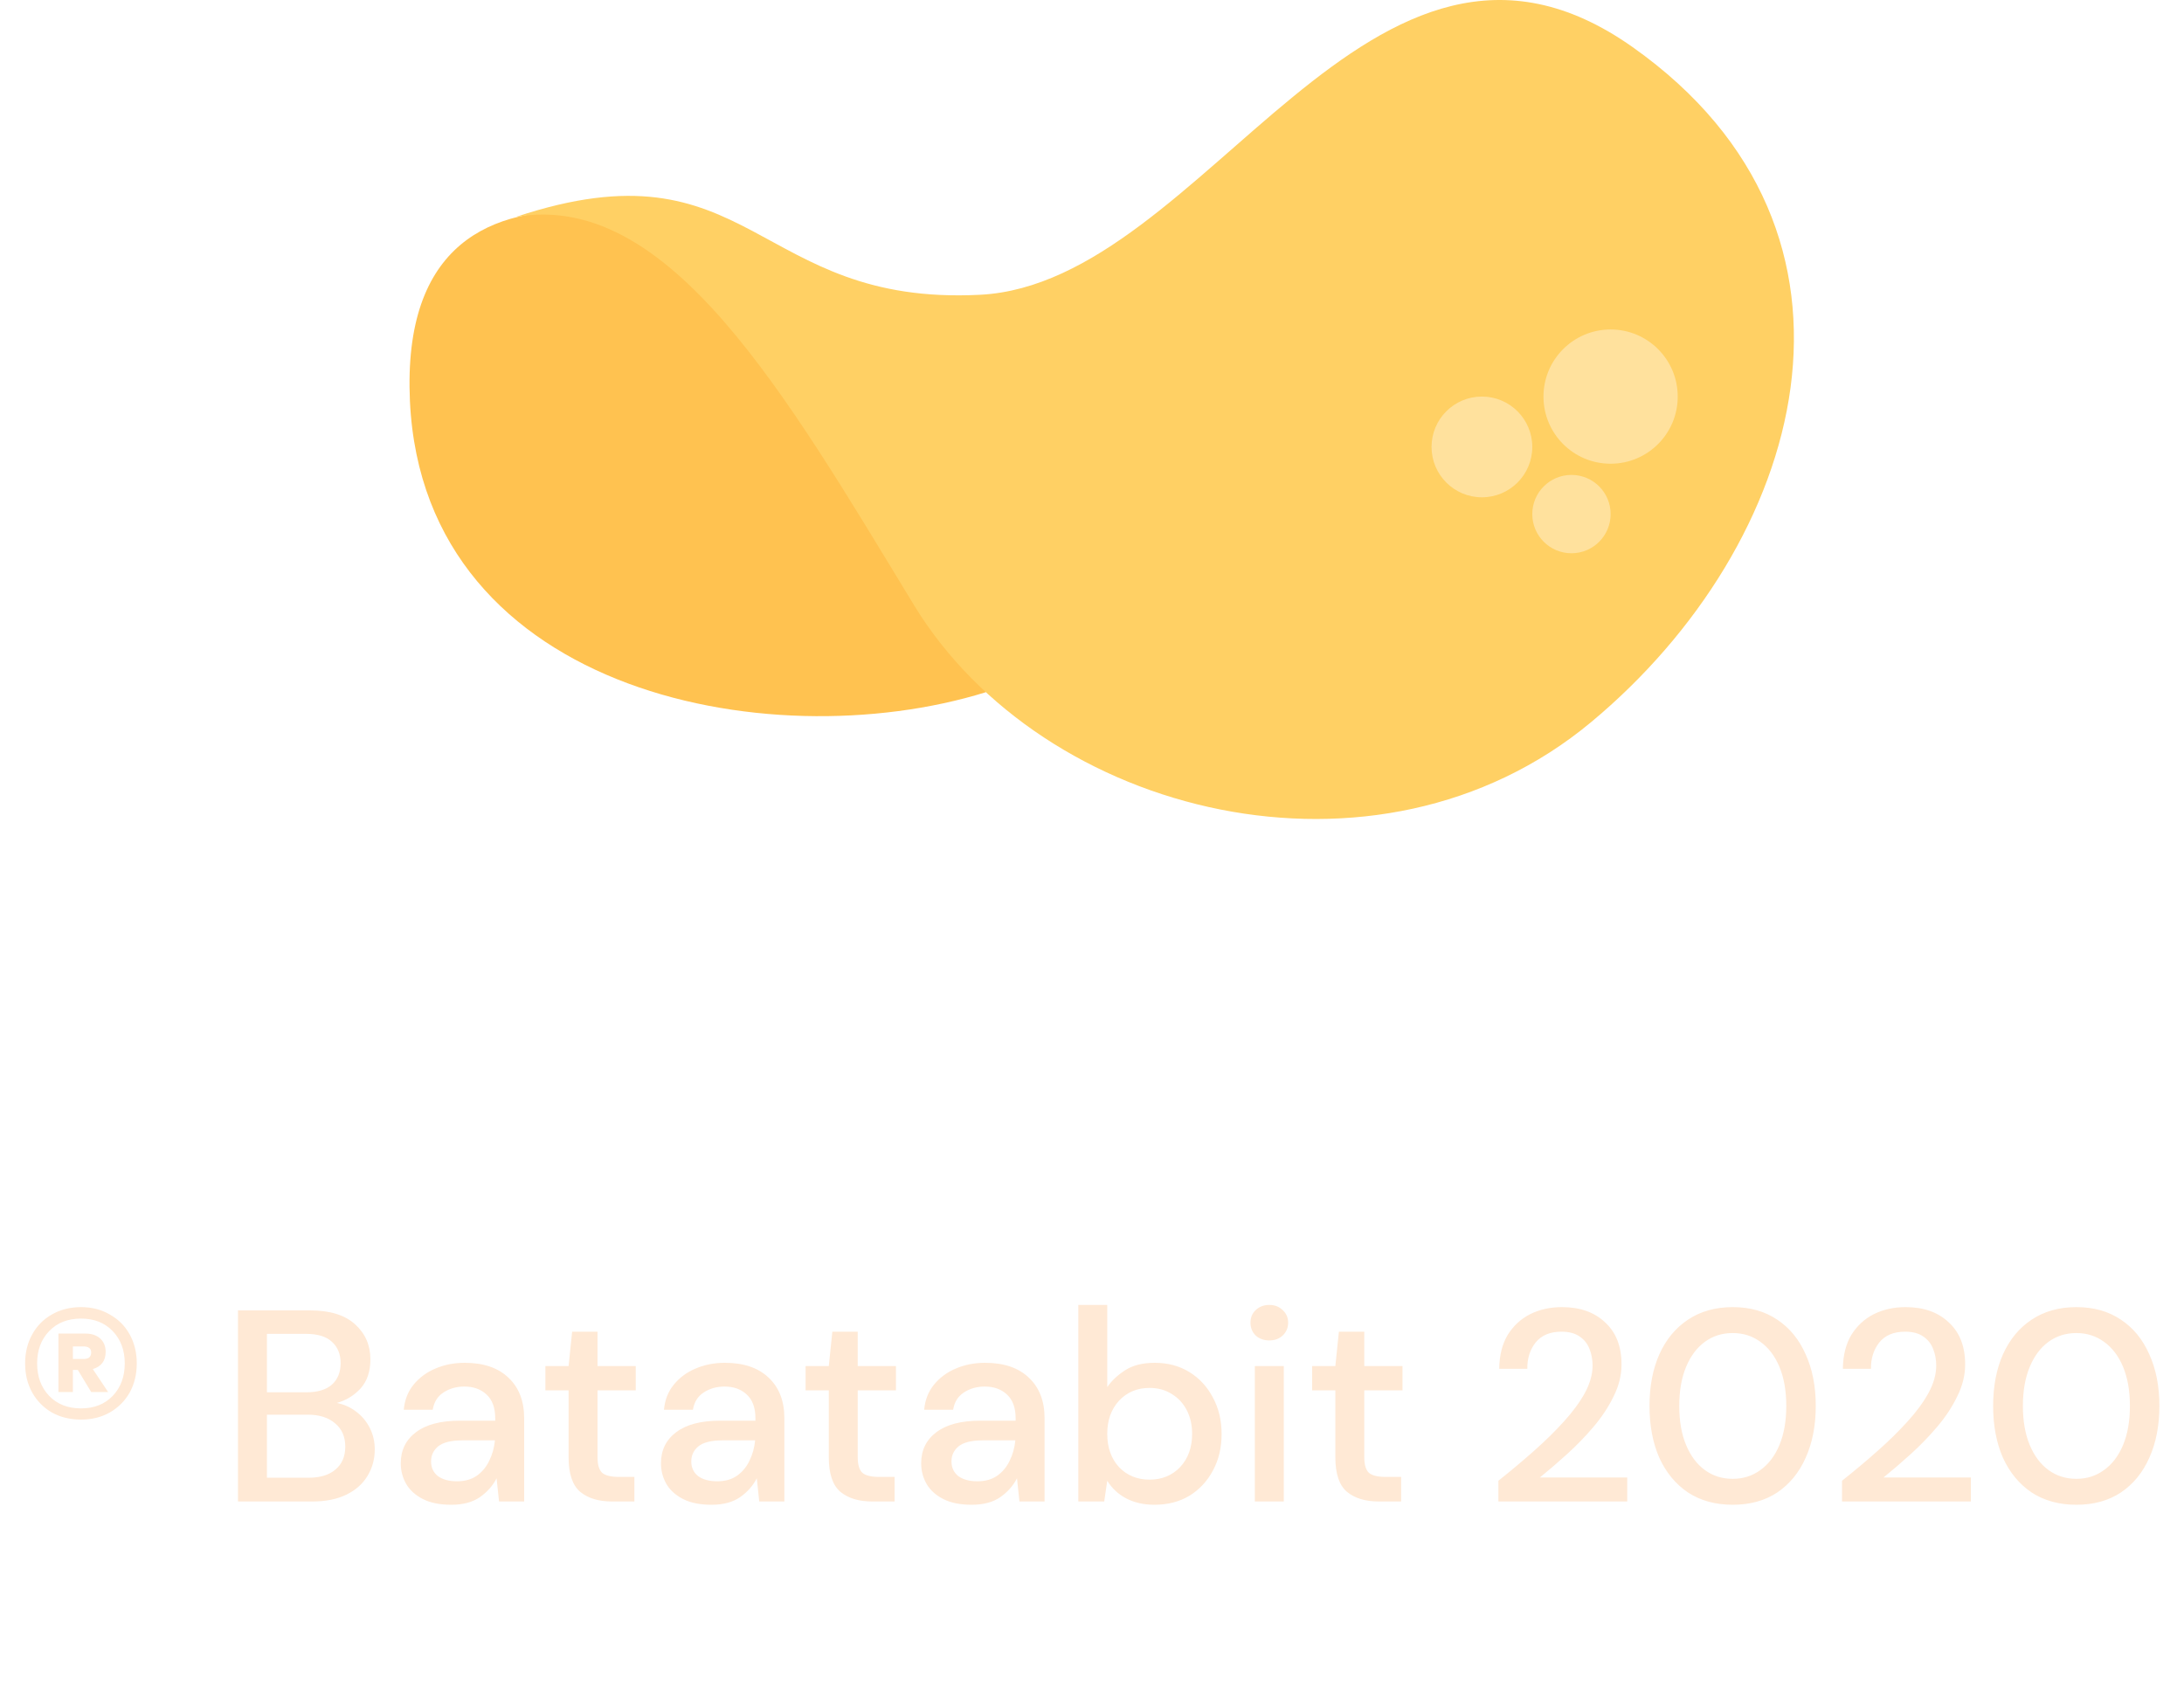
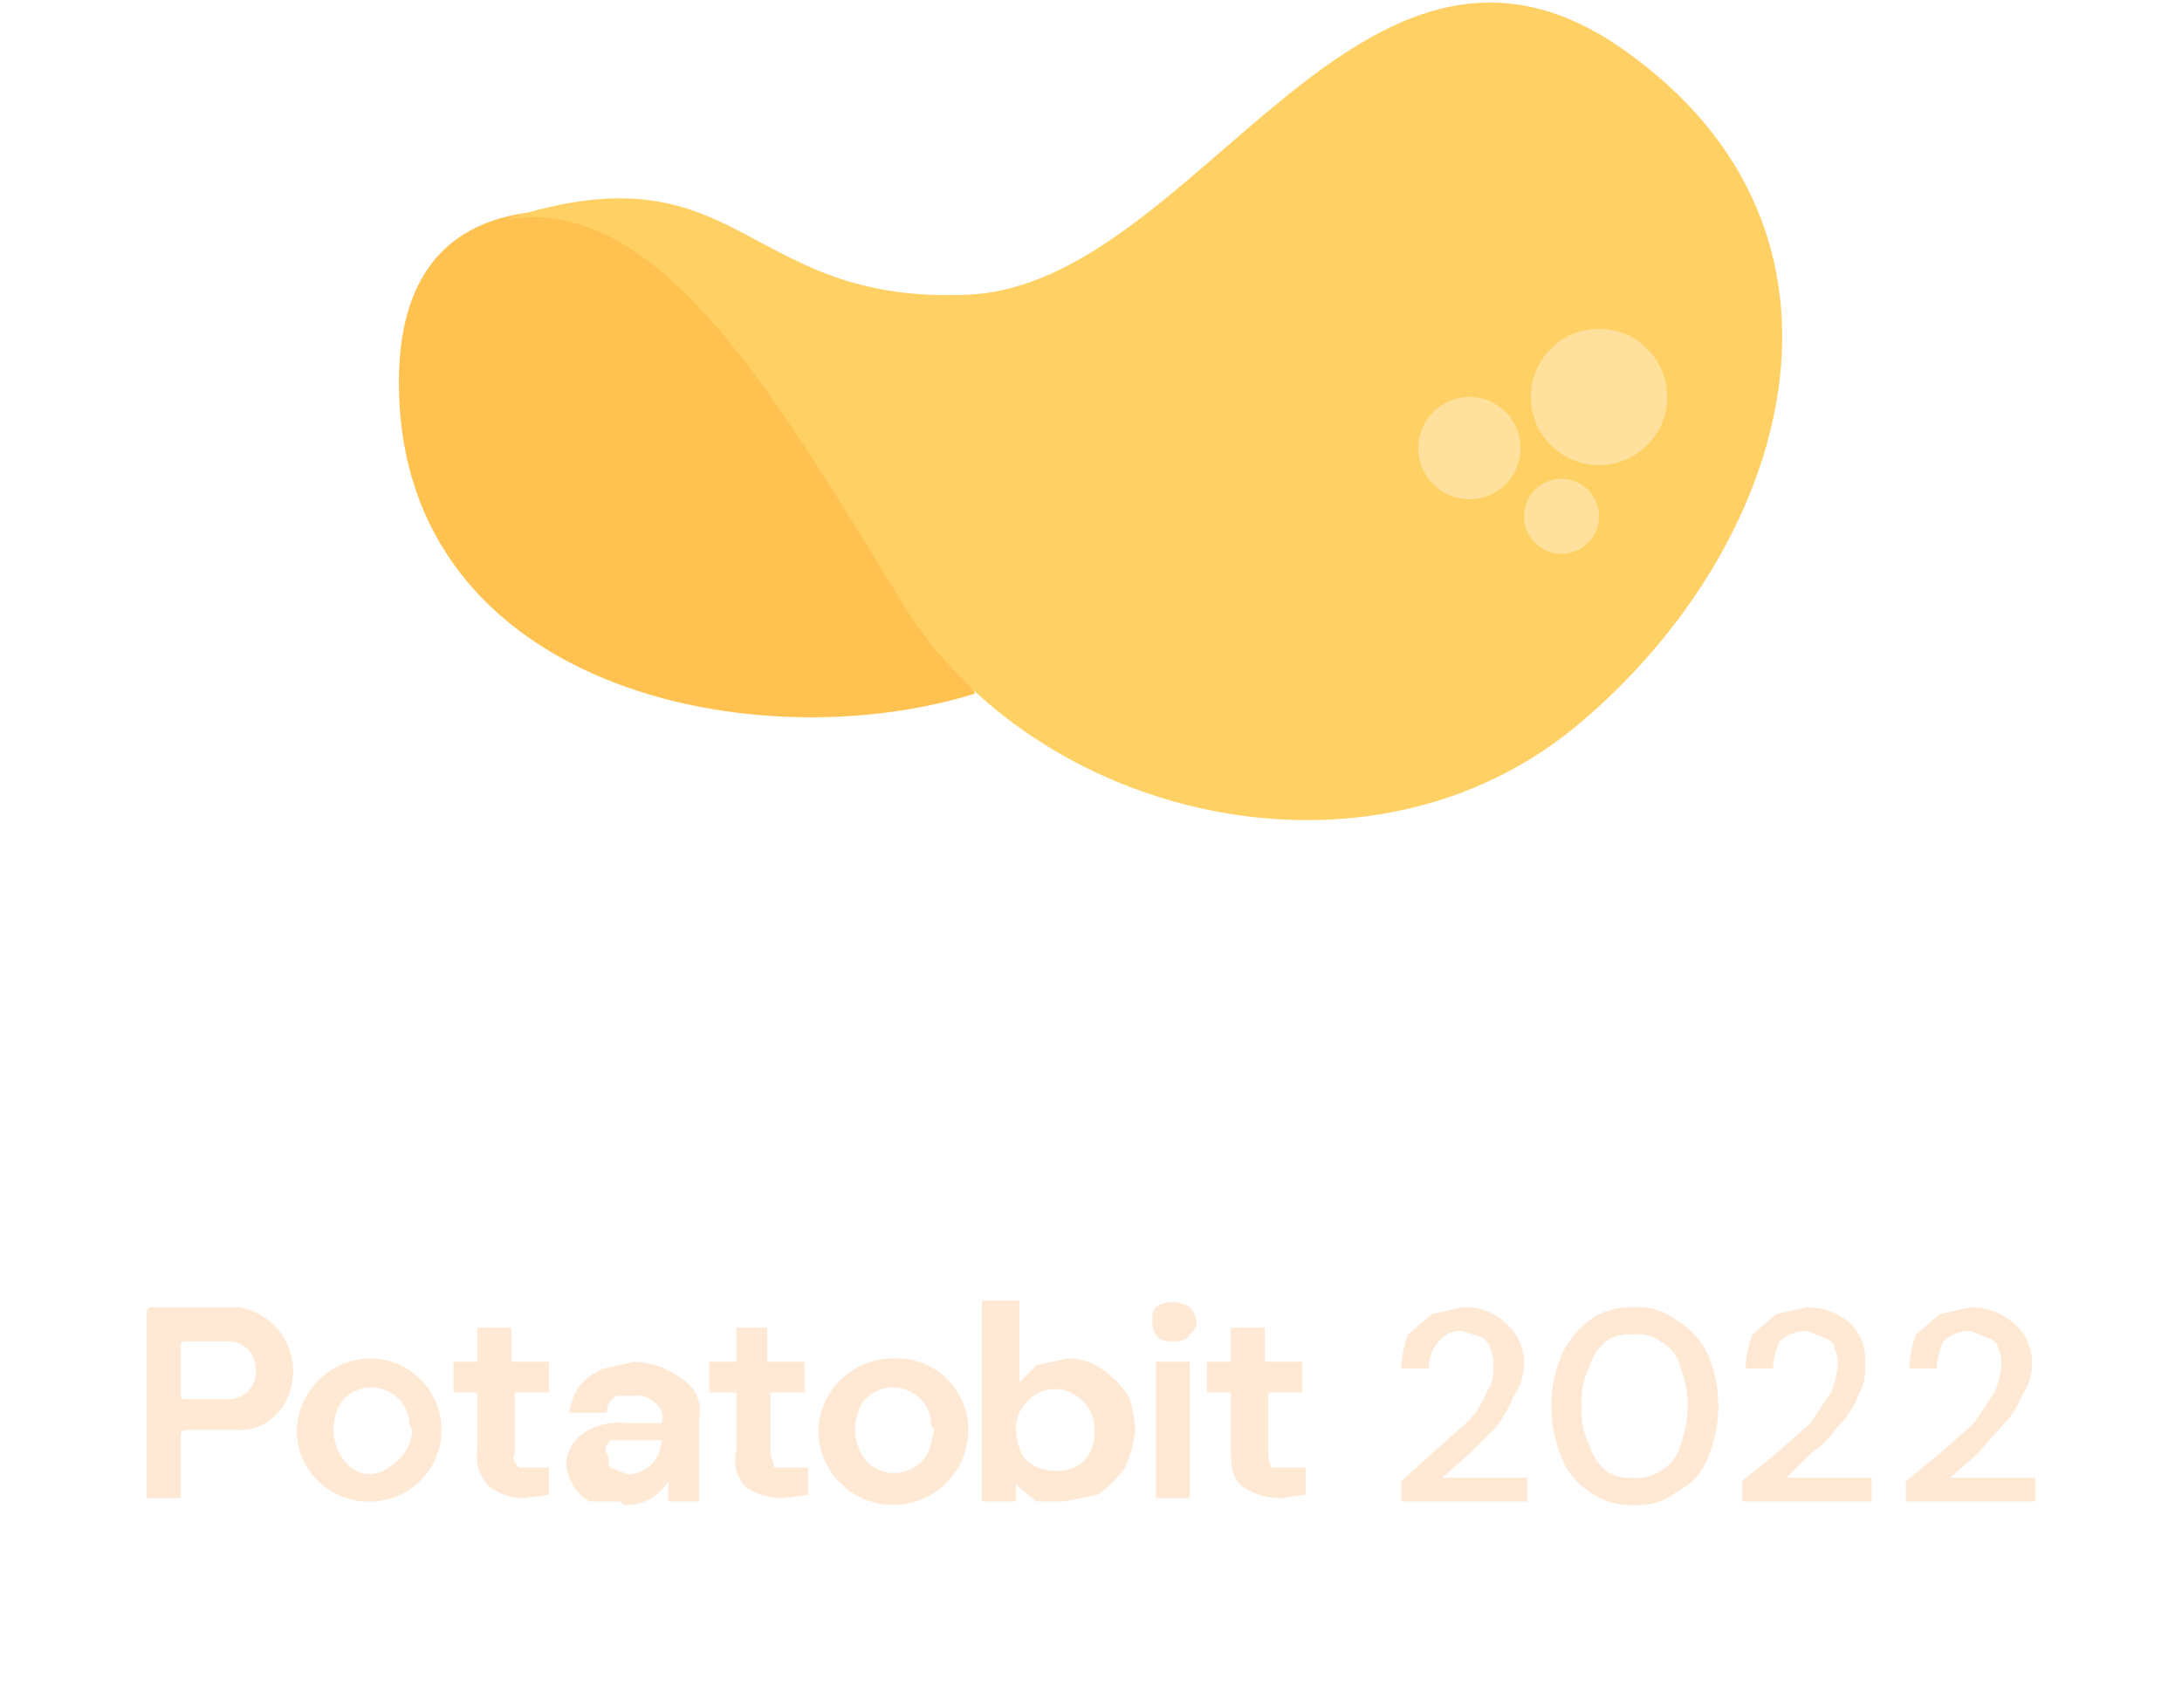
- <svg xmlns="http://www.w3.org/2000/svg" width="64" height="50" viewBox="0 0 64 50" fill="none">
-   <path d="M2.376 41.6C2.056 41.6 1.77 41.531 1.52 41.392C1.274 41.248 1.082 41.053 0.944 40.808C0.805 40.557 0.736 40.272 0.736 39.952C0.736 39.637 0.805 39.355 0.944 39.104C1.082 38.853 1.274 38.659 1.52 38.52C1.77 38.376 2.056 38.304 2.376 38.304C2.69 38.304 2.97 38.376 3.216 38.52C3.466 38.659 3.661 38.853 3.8 39.104C3.938 39.355 4.008 39.637 4.008 39.952C4.008 40.272 3.938 40.557 3.8 40.808C3.661 41.053 3.466 41.248 3.216 41.392C2.97 41.531 2.69 41.6 2.376 41.6ZM2.376 41.272C2.76 41.272 3.069 41.149 3.304 40.904C3.538 40.659 3.656 40.341 3.656 39.952C3.656 39.568 3.538 39.253 3.304 39.008C3.069 38.763 2.76 38.64 2.376 38.64C1.986 38.64 1.674 38.763 1.44 39.008C1.205 39.253 1.088 39.568 1.088 39.952C1.088 40.341 1.205 40.659 1.44 40.904C1.674 41.149 1.986 41.272 2.376 41.272ZM1.712 40.792V39.08H2.512C2.688 39.08 2.829 39.128 2.936 39.224C3.042 39.32 3.096 39.451 3.096 39.616C3.096 39.877 2.97 40.045 2.72 40.12L3.168 40.792H2.672L2.28 40.144H2.136V40.792H1.712ZM2.136 39.824H2.456C2.514 39.824 2.565 39.811 2.608 39.784C2.65 39.752 2.672 39.701 2.672 39.632C2.672 39.568 2.65 39.523 2.608 39.496C2.565 39.469 2.514 39.456 2.456 39.456H2.136V39.824ZM6.974 44V38.4H9.086C9.668 38.4 10.108 38.536 10.406 38.808C10.705 39.08 10.854 39.421 10.854 39.832C10.854 40.189 10.758 40.475 10.566 40.688C10.374 40.896 10.142 41.037 9.87 41.112C10.084 41.155 10.273 41.24 10.438 41.368C10.609 41.496 10.742 41.656 10.838 41.848C10.934 42.04 10.982 42.248 10.982 42.472C10.982 42.76 10.91 43.021 10.766 43.256C10.628 43.485 10.422 43.667 10.15 43.8C9.878 43.933 9.545 44 9.15 44H6.974ZM7.822 40.8H8.982C9.308 40.8 9.556 40.725 9.726 40.576C9.897 40.421 9.982 40.211 9.982 39.944C9.982 39.683 9.897 39.475 9.726 39.32C9.561 39.165 9.308 39.088 8.966 39.088H7.822V40.8ZM7.822 43.304H9.038C9.38 43.304 9.644 43.224 9.83 43.064C10.022 42.904 10.118 42.68 10.118 42.392C10.118 42.104 10.02 41.877 9.822 41.712C9.625 41.541 9.358 41.456 9.022 41.456H7.822V43.304ZM13.224 44.096C12.888 44.096 12.61 44.04 12.392 43.928C12.173 43.816 12.01 43.669 11.904 43.488C11.797 43.301 11.744 43.099 11.744 42.88C11.744 42.496 11.893 42.192 12.192 41.968C12.49 41.744 12.917 41.632 13.472 41.632H14.512V41.56C14.512 41.251 14.426 41.019 14.256 40.864C14.09 40.709 13.874 40.632 13.608 40.632C13.373 40.632 13.168 40.691 12.992 40.808C12.821 40.92 12.717 41.088 12.68 41.312H11.832C11.858 41.024 11.954 40.779 12.12 40.576C12.29 40.368 12.504 40.211 12.76 40.104C13.021 39.992 13.306 39.936 13.616 39.936C14.17 39.936 14.6 40.083 14.904 40.376C15.208 40.664 15.36 41.059 15.36 41.56V44H14.624L14.552 43.32C14.44 43.539 14.277 43.723 14.064 43.872C13.85 44.021 13.57 44.096 13.224 44.096ZM13.392 43.408C13.621 43.408 13.813 43.355 13.968 43.248C14.128 43.136 14.25 42.989 14.336 42.808C14.426 42.627 14.482 42.427 14.504 42.208H13.56C13.224 42.208 12.984 42.267 12.84 42.384C12.701 42.501 12.632 42.648 12.632 42.824C12.632 43.005 12.698 43.149 12.832 43.256C12.97 43.357 13.157 43.408 13.392 43.408ZM17.934 44C17.545 44 17.236 43.907 17.006 43.72C16.777 43.528 16.662 43.189 16.662 42.704V40.744H15.982V40.032H16.662L16.766 39.024H17.51V40.032H18.63V40.744H17.51V42.704C17.51 42.923 17.556 43.075 17.646 43.16C17.742 43.24 17.905 43.28 18.134 43.28H18.59V44H17.934ZM20.849 44.096C20.513 44.096 20.235 44.04 20.017 43.928C19.798 43.816 19.635 43.669 19.529 43.488C19.422 43.301 19.369 43.099 19.369 42.88C19.369 42.496 19.518 42.192 19.817 41.968C20.115 41.744 20.542 41.632 21.097 41.632H22.137V41.56C22.137 41.251 22.051 41.019 21.881 40.864C21.715 40.709 21.499 40.632 21.233 40.632C20.998 40.632 20.793 40.691 20.617 40.808C20.446 40.92 20.342 41.088 20.305 41.312H19.457C19.483 41.024 19.579 40.779 19.745 40.576C19.915 40.368 20.129 40.211 20.385 40.104C20.646 39.992 20.931 39.936 21.241 39.936C21.795 39.936 22.225 40.083 22.529 40.376C22.833 40.664 22.985 41.059 22.985 41.56V44H22.249L22.177 43.32C22.065 43.539 21.902 43.723 21.689 43.872C21.475 44.021 21.195 44.096 20.849 44.096ZM21.017 43.408C21.246 43.408 21.438 43.355 21.593 43.248C21.753 43.136 21.875 42.989 21.961 42.808C22.051 42.627 22.107 42.427 22.129 42.208H21.185C20.849 42.208 20.609 42.267 20.465 42.384C20.326 42.501 20.257 42.648 20.257 42.824C20.257 43.005 20.323 43.149 20.457 43.256C20.595 43.357 20.782 43.408 21.017 43.408ZM25.559 44C25.17 44 24.861 43.907 24.631 43.72C24.402 43.528 24.287 43.189 24.287 42.704V40.744H23.607V40.032H24.287L24.391 39.024H25.135V40.032H26.255V40.744H25.135V42.704C25.135 42.923 25.181 43.075 25.271 43.16C25.367 43.24 25.53 43.28 25.759 43.28H26.215V44H25.559ZM28.474 44.096C28.138 44.096 27.86 44.04 27.642 43.928C27.423 43.816 27.26 43.669 27.154 43.488C27.047 43.301 26.994 43.099 26.994 42.88C26.994 42.496 27.143 42.192 27.442 41.968C27.74 41.744 28.167 41.632 28.722 41.632H29.762V41.56C29.762 41.251 29.676 41.019 29.506 40.864C29.34 40.709 29.124 40.632 28.858 40.632C28.623 40.632 28.418 40.691 28.242 40.808C28.071 40.92 27.967 41.088 27.93 41.312H27.082C27.108 41.024 27.204 40.779 27.37 40.576C27.54 40.368 27.754 40.211 28.01 40.104C28.271 39.992 28.556 39.936 28.866 39.936C29.42 39.936 29.85 40.083 30.154 40.376C30.458 40.664 30.61 41.059 30.61 41.56V44H29.874L29.802 43.32C29.69 43.539 29.527 43.723 29.314 43.872C29.1 44.021 28.82 44.096 28.474 44.096ZM28.642 43.408C28.871 43.408 29.063 43.355 29.218 43.248C29.378 43.136 29.5 42.989 29.586 42.808C29.676 42.627 29.732 42.427 29.754 42.208H28.81C28.474 42.208 28.234 42.267 28.09 42.384C27.951 42.501 27.882 42.648 27.882 42.824C27.882 43.005 27.948 43.149 28.082 43.256C28.22 43.357 28.407 43.408 28.642 43.408ZM33.831 44.096C33.521 44.096 33.246 44.035 33.007 43.912C32.772 43.789 32.585 43.616 32.447 43.392L32.358 44H31.599V38.24H32.447V40.648C32.575 40.461 32.751 40.296 32.974 40.152C33.199 40.008 33.486 39.936 33.839 39.936C34.222 39.936 34.561 40.027 34.855 40.208C35.148 40.389 35.377 40.637 35.542 40.952C35.713 41.267 35.798 41.624 35.798 42.024C35.798 42.424 35.713 42.781 35.542 43.096C35.377 43.405 35.148 43.651 34.855 43.832C34.561 44.008 34.22 44.096 33.831 44.096ZM33.687 43.36C34.049 43.36 34.348 43.237 34.583 42.992C34.817 42.741 34.934 42.416 34.934 42.016C34.934 41.755 34.881 41.523 34.775 41.32C34.668 41.117 34.521 40.96 34.334 40.848C34.148 40.731 33.932 40.672 33.687 40.672C33.324 40.672 33.025 40.797 32.791 41.048C32.561 41.299 32.447 41.621 32.447 42.016C32.447 42.416 32.561 42.741 32.791 42.992C33.025 43.237 33.324 43.36 33.687 43.36ZM37.196 39.28C37.036 39.28 36.902 39.232 36.796 39.136C36.694 39.035 36.644 38.909 36.644 38.76C36.644 38.611 36.694 38.488 36.796 38.392C36.902 38.291 37.036 38.24 37.196 38.24C37.356 38.24 37.486 38.291 37.588 38.392C37.694 38.488 37.748 38.611 37.748 38.76C37.748 38.909 37.694 39.035 37.588 39.136C37.486 39.232 37.356 39.28 37.196 39.28ZM36.772 44V40.032H37.62V44H36.772ZM40.403 44C40.014 44 39.705 43.907 39.475 43.72C39.246 43.528 39.131 43.189 39.131 42.704V40.744H38.451V40.032H39.131L39.235 39.024H39.979V40.032H41.099V40.744H39.979V42.704C39.979 42.923 40.025 43.075 40.115 43.16C40.211 43.24 40.374 43.28 40.603 43.28H41.059V44H40.403ZM43.909 44V43.392C44.272 43.104 44.618 42.813 44.949 42.52C45.28 42.227 45.573 41.939 45.829 41.656C46.09 41.368 46.296 41.088 46.445 40.816C46.594 40.539 46.669 40.272 46.669 40.016C46.669 39.845 46.64 39.685 46.581 39.536C46.523 39.381 46.426 39.259 46.293 39.168C46.16 39.072 45.981 39.024 45.757 39.024C45.421 39.024 45.168 39.131 44.997 39.344C44.832 39.557 44.752 39.813 44.757 40.112H43.933C43.938 39.717 44.021 39.387 44.181 39.12C44.346 38.853 44.565 38.651 44.837 38.512C45.114 38.373 45.426 38.304 45.773 38.304C46.301 38.304 46.722 38.453 47.037 38.752C47.357 39.045 47.517 39.456 47.517 39.984C47.517 40.299 47.44 40.611 47.285 40.92C47.136 41.229 46.938 41.528 46.693 41.816C46.453 42.099 46.194 42.365 45.917 42.616C45.64 42.867 45.376 43.093 45.125 43.296H47.685V44H43.909ZM50.777 44.096C50.27 44.096 49.833 43.976 49.465 43.736C49.102 43.491 48.822 43.152 48.625 42.72C48.433 42.283 48.337 41.776 48.337 41.2C48.337 40.624 48.433 40.12 48.625 39.688C48.822 39.251 49.102 38.912 49.465 38.672C49.833 38.427 50.27 38.304 50.777 38.304C51.283 38.304 51.718 38.427 52.081 38.672C52.443 38.912 52.721 39.251 52.913 39.688C53.11 40.12 53.209 40.624 53.209 41.2C53.209 41.776 53.11 42.283 52.913 42.72C52.721 43.152 52.443 43.491 52.081 43.736C51.718 43.976 51.283 44.096 50.777 44.096ZM50.777 43.336C51.081 43.336 51.35 43.251 51.585 43.08C51.825 42.909 52.011 42.664 52.145 42.344C52.278 42.024 52.345 41.643 52.345 41.2C52.345 40.757 52.278 40.376 52.145 40.056C52.011 39.736 51.825 39.491 51.585 39.32C51.35 39.149 51.081 39.064 50.777 39.064C50.467 39.064 50.195 39.149 49.961 39.32C49.726 39.491 49.542 39.736 49.409 40.056C49.275 40.376 49.209 40.757 49.209 41.2C49.209 41.643 49.275 42.024 49.409 42.344C49.542 42.664 49.726 42.909 49.961 43.08C50.195 43.251 50.467 43.336 50.777 43.336ZM53.979 44V43.392C54.342 43.104 54.689 42.813 55.019 42.52C55.35 42.227 55.643 41.939 55.899 41.656C56.161 41.368 56.366 41.088 56.515 40.816C56.665 40.539 56.739 40.272 56.739 40.016C56.739 39.845 56.71 39.685 56.651 39.536C56.593 39.381 56.497 39.259 56.363 39.168C56.23 39.072 56.051 39.024 55.827 39.024C55.491 39.024 55.238 39.131 55.067 39.344C54.902 39.557 54.822 39.813 54.827 40.112H54.003C54.009 39.717 54.091 39.387 54.251 39.12C54.417 38.853 54.635 38.651 54.907 38.512C55.185 38.373 55.497 38.304 55.843 38.304C56.371 38.304 56.793 38.453 57.107 38.752C57.427 39.045 57.587 39.456 57.587 39.984C57.587 40.299 57.51 40.611 57.355 40.92C57.206 41.229 57.009 41.528 56.763 41.816C56.523 42.099 56.265 42.365 55.987 42.616C55.71 42.867 55.446 43.093 55.195 43.296H57.755V44H53.979ZM60.847 44.096C60.34 44.096 59.903 43.976 59.535 43.736C59.172 43.491 58.892 43.152 58.695 42.72C58.503 42.283 58.407 41.776 58.407 41.2C58.407 40.624 58.503 40.12 58.695 39.688C58.892 39.251 59.172 38.912 59.535 38.672C59.903 38.427 60.34 38.304 60.847 38.304C61.354 38.304 61.788 38.427 62.151 38.672C62.514 38.912 62.791 39.251 62.983 39.688C63.18 40.12 63.279 40.624 63.279 41.2C63.279 41.776 63.18 42.283 62.983 42.72C62.791 43.152 62.514 43.491 62.151 43.736C61.788 43.976 61.354 44.096 60.847 44.096ZM60.847 43.336C61.151 43.336 61.42 43.251 61.655 43.08C61.895 42.909 62.082 42.664 62.215 42.344C62.348 42.024 62.415 41.643 62.415 41.2C62.415 40.757 62.348 40.376 62.215 40.056C62.082 39.736 61.895 39.491 61.655 39.32C61.42 39.149 61.151 39.064 60.847 39.064C60.538 39.064 60.266 39.149 60.031 39.32C59.796 39.491 59.612 39.736 59.479 40.056C59.346 40.376 59.279 40.757 59.279 41.2C59.279 41.643 59.346 42.024 59.479 42.344C59.612 42.664 59.796 42.909 60.031 43.08C60.266 43.251 60.538 43.336 60.847 43.336Z" fill="#FFE9D5" />
-   <path d="M28.891 20.284C22.467 22.281 12.093 20.24 12.001 11.345C11.908 2.45 22.981 7.749 22.981 7.749L28.891 20.284Z" fill="#FFC250" />
-   <path d="M15.124 6.354C19.607 5.586 23.011 11.527 26.778 17.723C30.545 23.92 40.354 26.376 46.622 21.165C52.889 15.954 55.542 6.827 47.846 1.383C40.151 -4.061 35.347 8.299 28.722 8.638C22.097 8.978 22.049 4.054 15.124 6.354Z" fill="#FFD064" />
-   <circle cx="47.197" cy="11.622" r="1.967" fill="#FFE19D" />
-   <circle cx="43.426" cy="13.097" r="1.476" fill="#FFE19D" />
-   <circle cx="46.05" cy="15.065" r="1.148" fill="#FFE19D" />
+ <svg xmlns="http://www.w3.org/2000/svg" width="2.3cm" height="1.8cm" viewBox="0 0 64 50">
+   <defs>
+     <style>.a{fill:#ffc250;}.b{fill:#ffd064;}.c{fill:#ffe19d;}.d{fill:#ffe9d5;}</style>
+   </defs>
+   <path class="a" d="M28.6,20.3c-6.4,2-16.8-.1-16.9-9s11-3.6,11-3.6Z" />
+   <path class="b" d="M14.8,6.4c4.5-.8,7.9,5.1,11.7,11.3s13.6,8.7,19.8,3.5,9-14.4,1.3-19.8S35.1,8.3,28.4,8.6,21.8,4.1,14.8,6.4Z" />
+   <circle class="c" cx="46.9" cy="11.6" r="2" />
+   <circle class="c" cx="43.1" cy="13.1" r="1.5" />
+   <circle class="c" cx="45.8" cy="15.1" r="1.1" />
+   <path class="d" d="M41.1,44v-.6l1-.9.9-.8a2.4,2.4,0,0,0,.6-.9,1.2,1.2,0,0,0,.2-.8.9.9,0,0,0-.1-.5c0-.1-.1-.2-.2-.3l-.6-.2a.8.8,0,0,0-.7.3,1.3,1.3,0,0,0-.3.8h-.8a3,3,0,0,1,.2-1l.7-.6.9-.2a1.7,1.7,0,0,1,1.3.5,1.5,1.5,0,0,1,.5,1.2,1.6,1.6,0,0,1-.3.9,4.1,4.1,0,0,1-.5.9l-.8.8-.8.7h2.5V44Zm6.8.1a2,2,0,0,1-1.3-.4,2.1,2.1,0,0,1-.8-1,3.9,3.9,0,0,1,0-3,2.7,2.7,0,0,1,.8-1,2,2,0,0,1,1.3-.4,1.8,1.8,0,0,1,1.3.4,2.2,2.2,0,0,1,.9,1,3.9,3.9,0,0,1,0,3,1.8,1.8,0,0,1-.9,1A1.8,1.8,0,0,1,47.9,44.1Zm0-.8a1.1,1.1,0,0,0,.8-.2,1.2,1.2,0,0,0,.6-.8,3.1,3.1,0,0,0,0-2.2,1.2,1.2,0,0,0-.6-.8,1.1,1.1,0,0,0-.8-.2,1.2,1.2,0,0,0-.8.2,1.6,1.6,0,0,0-.5.8,2,2,0,0,0-.2,1.1,2,2,0,0,0,.2,1.1,1.6,1.6,0,0,0,.5.8A1.2,1.2,0,0,0,47.9,43.3Zm3.2.7v-.6l1.1-.9.9-.8.6-.9a2.4,2.4,0,0,0,.2-.8.9.9,0,0,0-.1-.5q0-.2-.3-.3L53,39a1.1,1.1,0,0,0-.8.3,2.4,2.4,0,0,0-.2.8h-.8a3,3,0,0,1,.2-1l.7-.6.9-.2a1.9,1.9,0,0,1,1.3.5,1.5,1.5,0,0,1,.4,1.2,1.5,1.5,0,0,1-.2.9,2.4,2.4,0,0,1-.6.9,3,3,0,0,1-.8.8l-.7.7h2.5V44Zm4.8,0v-.6l1.1-.9.9-.8.6-.9a2.4,2.4,0,0,0,.2-.8.9.9,0,0,0-.1-.5q0-.2-.3-.3l-.5-.2a1.1,1.1,0,0,0-.8.3,2.4,2.4,0,0,0-.2.8H56a3,3,0,0,1,.2-1l.7-.6.9-.2a1.9,1.9,0,0,1,1.3.5,1.5,1.5,0,0,1,.5,1.2,1.6,1.6,0,0,1-.3.9,2.4,2.4,0,0,1-.6.9l-.7.8-.8.7h2.5V44Z" />
+   <path class="d" d="M15.4,43.9a1.7,1.7,0,0,1-1-.3,1.2,1.2,0,0,1-.4-1.1V40.8h-.7v-.9H14v-1h1v1h1.1v.9H15.1v1.8c-.1.1,0,.2.1.4h.9v.8Zm2.8.1h-.9a1.2,1.2,0,0,1-.5-.5,1.4,1.4,0,0,1-.2-.6,1.2,1.2,0,0,1,.5-.9,1.9,1.9,0,0,1,1.3-.3h1a.5.5,0,0,0-.2-.6.7.7,0,0,0-.6-.2h-.5a.5.5,0,0,0-.3.5H16.7a1.9,1.9,0,0,1,.3-.8,1.8,1.8,0,0,1,.7-.5l.9-.2a2.4,2.4,0,0,1,1.4.5,1.1,1.1,0,0,1,.5,1.2v2.4h-.9v-.6a1.4,1.4,0,0,1-1.3.7Zm.2-.8a1,1,0,0,0,1-1H17.9c-.1.1-.2.3-.1.4s0,.3.1.4Zm4.6.7a2,2,0,0,1-1.1-.3,1.1,1.1,0,0,1-.3-1.1V40.8h-.8v-.9h.8v-1h.9v1h1.1v.9H22.6v1.8c0,.1.1.2.1.4h1v.8Zm8.2.1h-.8l-.6-.5v.5h-1V38.1h1.1v2.4l.5-.5.9-.2a1.7,1.7,0,0,1,1,.3,3,3,0,0,1,.8.8,3.6,3.6,0,0,1,.2,1A3.6,3.6,0,0,1,33,43a3,3,0,0,1-.8.8Zm-.2-.9a1.1,1.1,0,0,0,.8-.3,1.2,1.2,0,0,0,.3-.9,1.1,1.1,0,0,0-.3-.8,1.2,1.2,0,0,0-.8-.4,1.1,1.1,0,0,0-.9.4,1.1,1.1,0,0,0-.3.8,1.6,1.6,0,0,0,.3.9,1.4,1.4,0,0,0,.9.3Zm3.4-3.8c-.2,0-.4,0-.5-.2s-.1-.2-.1-.4,0-.3.1-.4a.9.9,0,0,1,1,0,.8.8,0,0,1,.2.4.5.5,0,0,1-.2.4c-.1.2-.3.2-.5.2Zm-.5,4.6v-4h1v4Zm3.7,0a2,2,0,0,1-1.1-.3c-.3-.2-.4-.5-.4-1.1V40.8h-.7v-.9h.7v-1h1v1h1.1v.9H37.2v1.8a.8.8,0,0,0,.1.4h1v.8Z" />
+   <path class="d" d="M7,38.3H4.5c-.1,0-.2,0-.2.2v5.4h1V42.1c0-.2.1-.2.2-.2H6.9a1.5,1.5,0,0,0,1.4-.7A1.9,1.9,0,0,0,7,38.3Zm.5,1.8a.8.8,0,0,1-.8.9H5.5c-.1,0-.2,0-.2-.1V39.4c0-.1.1-.1.2-.1H6.7a.8.8,0,0,1,.8.8Z" />
+   <path class="d" d="M28.4,41.8a2.1,2.1,0,0,0-2.2-2h-.1A2.2,2.2,0,0,0,24,41.9a2.2,2.2,0,1,0,4.4,0ZM26.8,43a1.1,1.1,0,0,1-1.4-.2,1.5,1.5,0,0,1-.1-1.7,1.1,1.1,0,0,1,1.2-.4,1.1,1.1,0,0,1,.8.9.4.4,0,0,0,.1.3C27.3,42.4,27.2,42.8,26.8,43Z" />
+   <path class="d" d="M10.9,39.8h-.1a2.2,2.2,0,0,0-2.1,2.1A2.1,2.1,0,0,0,10.8,44a2.1,2.1,0,1,0,.1-4.2Zm.5,3.2a.9.9,0,0,1-1.3-.2,1.5,1.5,0,0,1-.1-1.7,1.1,1.1,0,0,1,1.2-.4,1.1,1.1,0,0,1,.8.9.4.4,0,0,0,.1.3A1.4,1.4,0,0,1,11.4,43Z" />
</svg>
